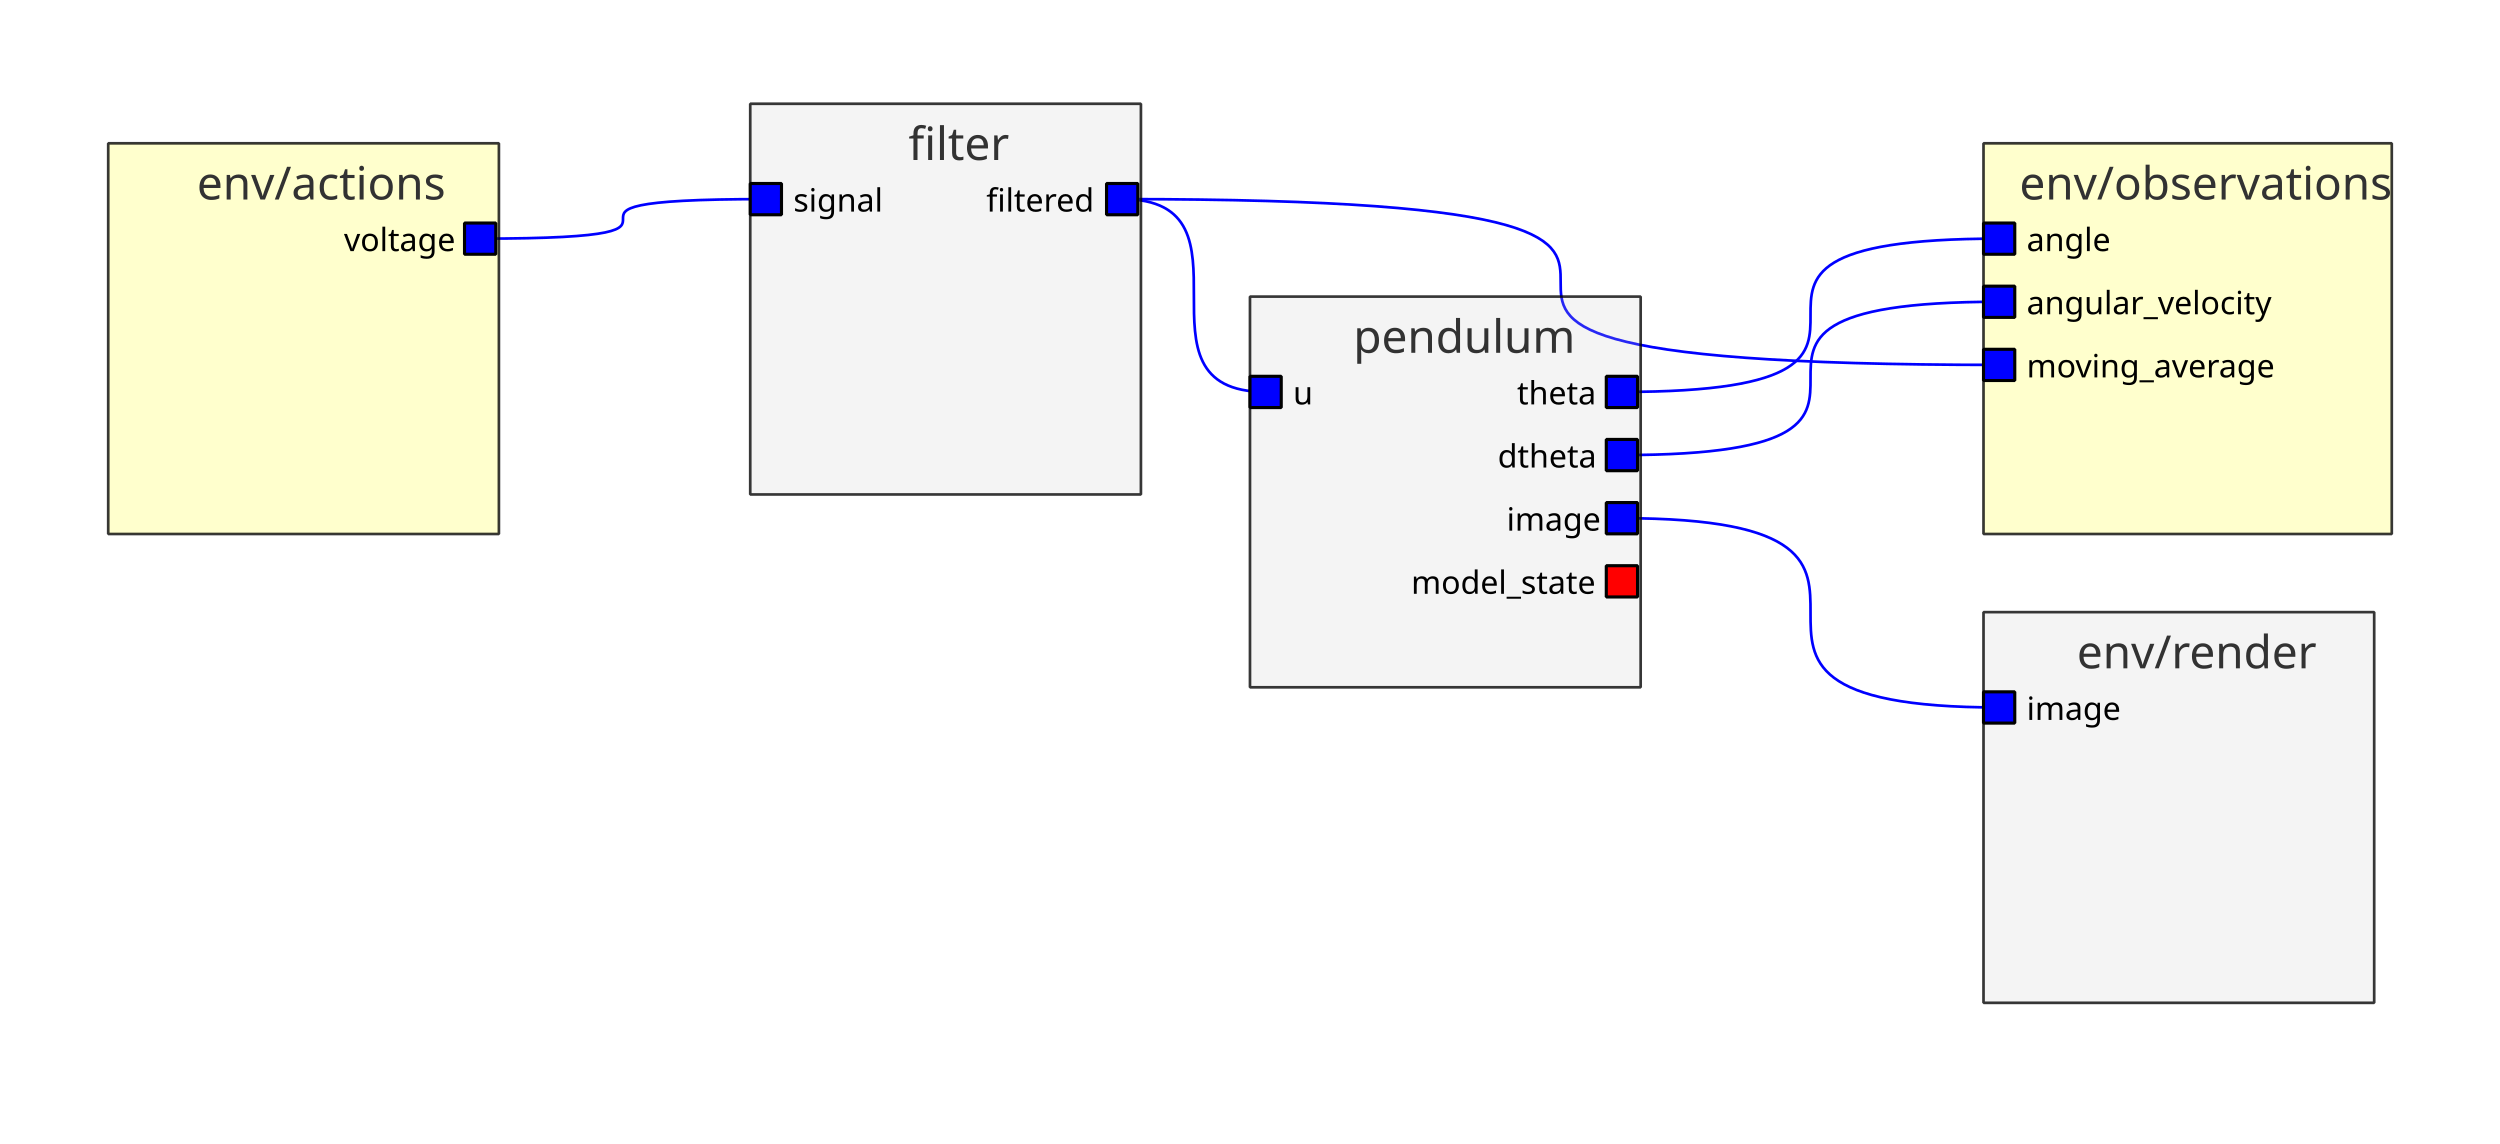
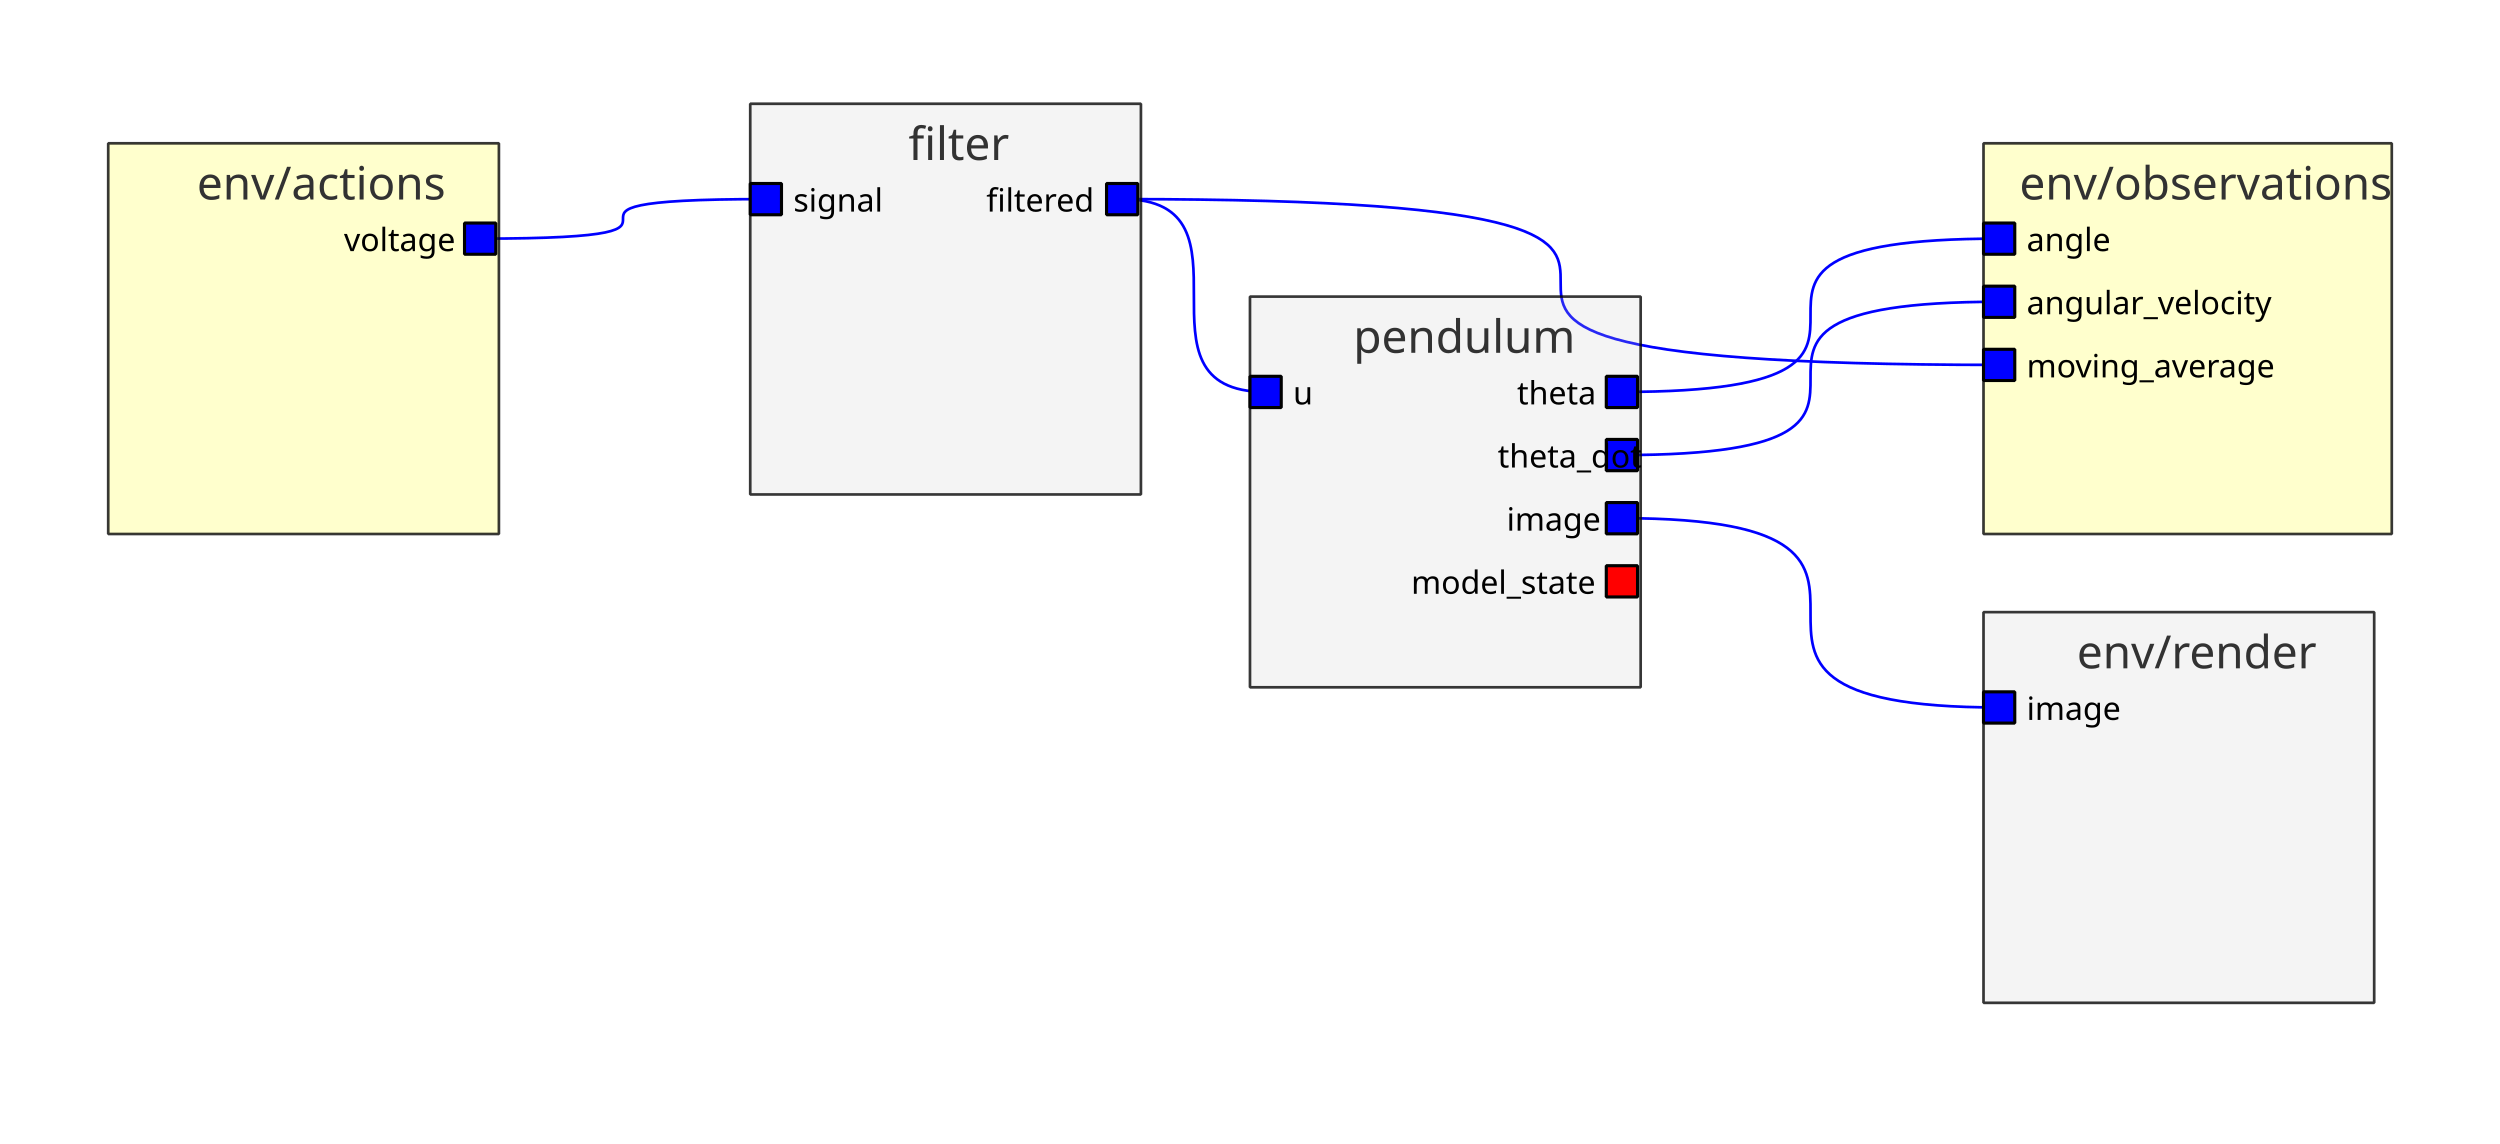
<svg xmlns="http://www.w3.org/2000/svg" version="1.2" baseProfile="tiny" viewBox="0 0 1848 845">
  <style>
    image {
        image-rendering: crisp-edges;
        image-rendering: -moz-crisp-edges;
        image-rendering: pixelated;
    }
</style>
  <rect width="100%" height="100%" style="fill:rgba(255, 255, 255, 1)" />
  <defs>
</defs>
  <g fill="none" stroke="black" stroke-width="1" fill-rule="evenodd" stroke-linecap="square" stroke-linejoin="bevel" id="RxViewBox_1">
    <g fill="none" stroke="none" font-family="Ubuntu" font-size="14.667" font-weight="400" font-style="normal">
      <path vector-effect="non-scaling-stroke" fill-rule="evenodd" d="M0.0,0.0 L1848.0,0.0 L1848.0,845.0 L0.0,845.0 L0.0,0.0 " />
    </g>
    <clipPath id="RxViewBox_1_clip">
      <path vector-effect="none" fill-rule="evenodd" d="M0.0,0.0 L1848.0,0.0 L1848.0,845.0 L0.0,845.0 L0.0,0.0 " stroke-width="1.0" />
    </clipPath>
    <g clip-path="url(#RxViewBox_1_clip)">
      <g fill="none" stroke="black" stroke-width="1" fill-rule="evenodd" stroke-linecap="square" stroke-linejoin="bevel" id="ChildGroup_1">
        <g fill="none" stroke="black" stroke-width="1" fill-rule="evenodd" stroke-linecap="square" stroke-linejoin="bevel" id="ConnectionItem_1">
          <g fill="none" stroke="#0000ff" stroke-opacity="1" stroke-width="2" stroke-linecap="square" stroke-linejoin="bevel" font-family="Ubuntu" font-size="14.667" font-weight="400" font-style="normal">
            <path vector-effect="non-scaling-stroke" fill-rule="evenodd" d="M354.929,176.401 C566.126,176.401 354.929,147.181 566.126,147.181 " />
          </g>
        </g>
        <g fill="none" stroke="black" stroke-width="1" fill-rule="evenodd" stroke-linecap="square" stroke-linejoin="bevel" id="ConnectionItem_2">
          <g fill="none" stroke="#0000ff" stroke-opacity="1" stroke-width="2" stroke-linecap="square" stroke-linejoin="bevel" font-family="Ubuntu" font-size="14.667" font-weight="400" font-style="normal">
            <path vector-effect="non-scaling-stroke" fill-rule="evenodd" d="M829.507,147.181 C935.536,147.181 829.507,289.715 935.536,289.715 " />
          </g>
        </g>
        <g fill="none" stroke="black" stroke-width="1" fill-rule="evenodd" stroke-linecap="square" stroke-linejoin="bevel" id="ConnectionItem_3">
          <g fill="none" stroke="#0000ff" stroke-opacity="1" stroke-width="2" stroke-linecap="square" stroke-linejoin="bevel" font-family="Ubuntu" font-size="14.667" font-weight="400" font-style="normal">
            <path vector-effect="non-scaling-stroke" fill-rule="evenodd" d="M1198.917,289.715 C1477.764,289.715 1198.917,176.401 1477.764,176.401 " />
          </g>
        </g>
        <g fill="none" stroke="black" stroke-width="1" fill-rule="evenodd" stroke-linecap="square" stroke-linejoin="bevel" id="ConnectionItem_4">
          <g fill="none" stroke="#0000ff" stroke-opacity="1" stroke-width="2" stroke-linecap="square" stroke-linejoin="bevel" font-family="Ubuntu" font-size="14.667" font-weight="400" font-style="normal">
            <path vector-effect="non-scaling-stroke" fill-rule="evenodd" d="M1198.917,336.384 C1477.764,336.384 1198.917,223.07 1477.764,223.07 " />
          </g>
        </g>
        <g fill="none" stroke="black" stroke-width="1" fill-rule="evenodd" stroke-linecap="square" stroke-linejoin="bevel" id="ConnectionItem_5">
          <g fill="none" stroke="#0000ff" stroke-opacity="1" stroke-width="2" stroke-linecap="square" stroke-linejoin="bevel" font-family="Ubuntu" font-size="14.667" font-weight="400" font-style="normal">
            <path vector-effect="non-scaling-stroke" fill-rule="evenodd" d="M829.507,147.181 C1477.764,147.181 829.507,269.74 1477.764,269.74 " />
          </g>
        </g>
        <g fill="none" stroke="black" stroke-width="1" fill-rule="evenodd" stroke-linecap="square" stroke-linejoin="bevel" id="ConnectionItem_6">
          <g fill="none" stroke="#0000ff" stroke-opacity="1" stroke-width="2" stroke-linecap="square" stroke-linejoin="bevel" font-family="Ubuntu" font-size="14.667" font-weight="400" font-style="normal">
            <path vector-effect="non-scaling-stroke" fill-rule="evenodd" d="M1198.917,383.053 C1477.764,383.053 1198.917,522.955 1477.764,522.955 " />
          </g>
        </g>
        <g fill="none" stroke="black" stroke-width="1" fill-rule="evenodd" stroke-linecap="square" stroke-linejoin="bevel" id="NodeGraphicsItem_1">
          <g fill="#ffff00" fill-opacity="0.196" stroke="#000000" stroke-opacity="0.784" stroke-width="2" stroke-linecap="square" stroke-linejoin="bevel" transform="matrix(2.31036,0,0,2.31036,79.9962,105.935)" font-family="Ubuntu" font-size="14.667" font-weight="400" font-style="normal">
            <rect vector-effect="non-scaling-stroke" x="0" y="0" width="125" height="125" />
          </g>
          <g fill="none" stroke="black" stroke-width="1" fill-rule="evenodd" stroke-linecap="square" stroke-linejoin="bevel" id="TextItem_1">
            <g fill="none" stroke="#323232" stroke-opacity="1" stroke-width="1" stroke-linecap="square" stroke-linejoin="bevel" transform="matrix(2.31036,0,0,2.31036,136.311,105.935)" font-family="Ubuntu" font-size="14.667" font-weight="400" font-style="normal">
              <text fill="#323232" fill-opacity="1" stroke="none" xml:space="preserve" x="4" y="17.984" font-family="Ubuntu" font-size="14.667" font-weight="400" font-style="normal">env/actions</text>
            </g>
          </g>
          <g fill="none" stroke="black" stroke-width="1" fill-rule="evenodd" stroke-linecap="square" stroke-linejoin="bevel" id="TerminalGraphicsItem_1">
            <g fill="none" stroke="black" stroke-width="1" fill-rule="evenodd" stroke-linecap="square" stroke-linejoin="bevel" id="QGraphicsRectItem_1">
              <g fill="#0000ff" fill-opacity="1" stroke="#000000" stroke-opacity="1" stroke-width="1" stroke-linecap="square" stroke-linejoin="bevel" transform="matrix(2.31036,0,0,2.31036,343.377,164.849)" font-family="Ubuntu" font-size="14.667" font-weight="400" font-style="normal">
                <rect x="0" y="0" width="10" height="10" />
              </g>
            </g>
            <g fill="none" stroke="black" stroke-width="1" fill-rule="evenodd" stroke-linecap="square" stroke-linejoin="bevel" id="TextItem_2">
              <g fill="none" stroke="#000000" stroke-opacity="1" stroke-width="1" stroke-linecap="square" stroke-linejoin="bevel" transform="matrix(1.61725,0,0,1.61725,247.783,156.532)" font-family="Ubuntu" font-size="14.667" font-weight="400" font-style="normal">
                <text fill="#000000" fill-opacity="1" stroke="none" xml:space="preserve" x="4" y="17.984" font-family="Ubuntu" font-size="14.667" font-weight="400" font-style="normal">voltage</text>
              </g>
            </g>
          </g>
        </g>
        <g fill="none" stroke="black" stroke-width="1" fill-rule="evenodd" stroke-linecap="square" stroke-linejoin="bevel" id="NodeGraphicsItem_2">
          <g fill="#c8c8c8" fill-opacity="0.196" stroke="#000000" stroke-opacity="0.784" stroke-width="2" stroke-linecap="square" stroke-linejoin="bevel" transform="matrix(2.31036,0,0,2.31036,554.574,76.7155)" font-family="Ubuntu" font-size="14.667" font-weight="400" font-style="normal">
            <rect vector-effect="non-scaling-stroke" x="0" y="0" width="125" height="125" />
          </g>
          <g fill="none" stroke="black" stroke-width="1" fill-rule="evenodd" stroke-linecap="square" stroke-linejoin="bevel" id="TextItem_3">
            <g fill="none" stroke="#323232" stroke-opacity="1" stroke-width="1" stroke-linecap="square" stroke-linejoin="bevel" transform="matrix(2.31036,0,0,2.31036,662.295,76.7155)" font-family="Ubuntu" font-size="14.667" font-weight="400" font-style="normal">
              <text fill="#323232" fill-opacity="1" stroke="none" xml:space="preserve" x="4" y="17.984" font-family="Ubuntu" font-size="14.667" font-weight="400" font-style="normal">filter</text>
            </g>
          </g>
          <g fill="none" stroke="black" stroke-width="1" fill-rule="evenodd" stroke-linecap="square" stroke-linejoin="bevel" id="TerminalGraphicsItem_2">
            <g fill="none" stroke="black" stroke-width="1" fill-rule="evenodd" stroke-linecap="square" stroke-linejoin="bevel" id="QGraphicsRectItem_2">
              <g fill="#0000ff" fill-opacity="1" stroke="#000000" stroke-opacity="1" stroke-width="1" stroke-linecap="square" stroke-linejoin="bevel" transform="matrix(2.31036,0,0,2.31036,817.956,135.63)" font-family="Ubuntu" font-size="14.667" font-weight="400" font-style="normal">
                <rect x="0" y="0" width="10" height="10" />
              </g>
            </g>
            <g fill="none" stroke="black" stroke-width="1" fill-rule="evenodd" stroke-linecap="square" stroke-linejoin="bevel" id="TextItem_4">
              <g fill="none" stroke="#000000" stroke-opacity="1" stroke-width="1" stroke-linecap="square" stroke-linejoin="bevel" transform="matrix(1.61725,0,0,1.61725,722.613,127.312)" font-family="Ubuntu" font-size="14.667" font-weight="400" font-style="normal">
                <text fill="#000000" fill-opacity="1" stroke="none" xml:space="preserve" x="4" y="17.984" font-family="Ubuntu" font-size="14.667" font-weight="400" font-style="normal">filtered</text>
              </g>
            </g>
          </g>
          <g fill="none" stroke="black" stroke-width="1" fill-rule="evenodd" stroke-linecap="square" stroke-linejoin="bevel" id="TerminalGraphicsItem_3">
            <g fill="none" stroke="black" stroke-width="1" fill-rule="evenodd" stroke-linecap="square" stroke-linejoin="bevel" id="QGraphicsRectItem_3">
              <g fill="#0000ff" fill-opacity="1" stroke="#000000" stroke-opacity="1" stroke-width="1" stroke-linecap="square" stroke-linejoin="bevel" transform="matrix(2.31036,0,0,2.31036,554.574,135.63)" font-family="Ubuntu" font-size="14.667" font-weight="400" font-style="normal">
                <rect x="0" y="0" width="10" height="10" />
              </g>
            </g>
            <g fill="none" stroke="black" stroke-width="1" fill-rule="evenodd" stroke-linecap="square" stroke-linejoin="bevel" id="TextItem_5">
              <g fill="none" stroke="#000000" stroke-opacity="1" stroke-width="1" stroke-linecap="square" stroke-linejoin="bevel" transform="matrix(1.61725,0,0,1.61725,579.988,127.312)" font-family="Ubuntu" font-size="14.667" font-weight="400" font-style="normal">
                <text fill="#000000" fill-opacity="1" stroke="none" xml:space="preserve" x="4" y="17.984" font-family="Ubuntu" font-size="14.667" font-weight="400" font-style="normal">signal</text>
              </g>
            </g>
          </g>
        </g>
        <g fill="none" stroke="black" stroke-width="1" fill-rule="evenodd" stroke-linecap="square" stroke-linejoin="bevel" id="NodeGraphicsItem_3">
          <g fill="#c8c8c8" fill-opacity="0.196" stroke="#000000" stroke-opacity="0.784" stroke-width="2" stroke-linecap="square" stroke-linejoin="bevel" transform="matrix(2.31036,0,0,2.31036,923.984,219.249)" font-family="Ubuntu" font-size="14.667" font-weight="400" font-style="normal">
            <rect vector-effect="non-scaling-stroke" x="0" y="0" width="125" height="125" />
          </g>
          <g fill="none" stroke="black" stroke-width="1" fill-rule="evenodd" stroke-linecap="square" stroke-linejoin="bevel" id="TextItem_6">
            <g fill="none" stroke="#323232" stroke-opacity="1" stroke-width="1" stroke-linecap="square" stroke-linejoin="bevel" transform="matrix(2.31036,0,0,2.31036,991.147,219.249)" font-family="Ubuntu" font-size="14.667" font-weight="400" font-style="normal">
              <text fill="#323232" fill-opacity="1" stroke="none" xml:space="preserve" x="4" y="17.984" font-family="Ubuntu" font-size="14.667" font-weight="400" font-style="normal">pendulum</text>
            </g>
          </g>
          <g fill="none" stroke="black" stroke-width="1" fill-rule="evenodd" stroke-linecap="square" stroke-linejoin="bevel" id="TerminalGraphicsItem_4">
            <g fill="none" stroke="black" stroke-width="1" fill-rule="evenodd" stroke-linecap="square" stroke-linejoin="bevel" id="QGraphicsRectItem_4">
              <g fill="#0000ff" fill-opacity="1" stroke="#000000" stroke-opacity="1" stroke-width="1" stroke-linecap="square" stroke-linejoin="bevel" transform="matrix(2.31036,0,0,2.31036,1187.37,278.163)" font-family="Ubuntu" font-size="14.667" font-weight="400" font-style="normal">
                <rect x="0" y="0" width="10" height="10" />
              </g>
            </g>
            <g fill="none" stroke="black" stroke-width="1" fill-rule="evenodd" stroke-linecap="square" stroke-linejoin="bevel" id="TextItem_7">
              <g fill="none" stroke="#000000" stroke-opacity="1" stroke-width="1" stroke-linecap="square" stroke-linejoin="bevel" transform="matrix(1.61725,0,0,1.61725,1114.92,269.846)" font-family="Ubuntu" font-size="14.667" font-weight="400" font-style="normal">
                <text fill="#000000" fill-opacity="1" stroke="none" xml:space="preserve" x="4" y="17.984" font-family="Ubuntu" font-size="14.667" font-weight="400" font-style="normal">theta</text>
              </g>
            </g>
          </g>
          <g fill="none" stroke="black" stroke-width="1" fill-rule="evenodd" stroke-linecap="square" stroke-linejoin="bevel" id="TerminalGraphicsItem_5">
            <g fill="none" stroke="black" stroke-width="1" fill-rule="evenodd" stroke-linecap="square" stroke-linejoin="bevel" id="QGraphicsRectItem_5">
              <g fill="#0000ff" fill-opacity="1" stroke="#000000" stroke-opacity="1" stroke-width="1" stroke-linecap="square" stroke-linejoin="bevel" transform="matrix(2.31036,0,0,2.31036,1187.37,324.833)" font-family="Ubuntu" font-size="14.667" font-weight="400" font-style="normal">
                <rect x="0" y="0" width="10" height="10" />
              </g>
            </g>
            <g fill="none" stroke="black" stroke-width="1" fill-rule="evenodd" stroke-linecap="square" stroke-linejoin="bevel" id="TextItem_8">
              <g fill="none" stroke="#000000" stroke-opacity="1" stroke-width="1" stroke-linecap="square" stroke-linejoin="bevel" transform="matrix(1.61725,0,0,1.61725,1100.64,316.515)" font-family="Ubuntu" font-size="14.667" font-weight="400" font-style="normal">
-                 <text fill="#000000" fill-opacity="1" stroke="none" xml:space="preserve" x="4" y="17.984" font-family="Ubuntu" font-size="14.667" font-weight="400" font-style="normal">dtheta</text>
+                 <text fill="#000000" fill-opacity="1" stroke="none" xml:space="preserve" x="4" y="17.984" font-family="Ubuntu" font-size="14.667" font-weight="400" font-style="normal">theta_dot</text>
              </g>
            </g>
          </g>
          <g fill="none" stroke="black" stroke-width="1" fill-rule="evenodd" stroke-linecap="square" stroke-linejoin="bevel" id="TerminalGraphicsItem_6">
            <g fill="none" stroke="black" stroke-width="1" fill-rule="evenodd" stroke-linecap="square" stroke-linejoin="bevel" id="QGraphicsRectItem_6">
              <g fill="#0000ff" fill-opacity="1" stroke="#000000" stroke-opacity="1" stroke-width="1" stroke-linecap="square" stroke-linejoin="bevel" transform="matrix(2.31036,0,0,2.31036,1187.37,371.502)" font-family="Ubuntu" font-size="14.667" font-weight="400" font-style="normal">
                <rect x="0" y="0" width="10" height="10" />
              </g>
            </g>
            <g fill="none" stroke="black" stroke-width="1" fill-rule="evenodd" stroke-linecap="square" stroke-linejoin="bevel" id="TextItem_9">
              <g fill="none" stroke="#000000" stroke-opacity="1" stroke-width="1" stroke-linecap="square" stroke-linejoin="bevel" transform="matrix(1.61725,0,0,1.61725,1107.24,363.185)" font-family="Ubuntu" font-size="14.667" font-weight="400" font-style="normal">
                <text fill="#000000" fill-opacity="1" stroke="none" xml:space="preserve" x="4" y="17.984" font-family="Ubuntu" font-size="14.667" font-weight="400" font-style="normal">image</text>
              </g>
            </g>
          </g>
          <g fill="none" stroke="black" stroke-width="1" fill-rule="evenodd" stroke-linecap="square" stroke-linejoin="bevel" id="TerminalGraphicsItem_7">
            <g fill="none" stroke="black" stroke-width="1" fill-rule="evenodd" stroke-linecap="square" stroke-linejoin="bevel" id="QGraphicsRectItem_7">
              <g fill="#ff0000" fill-opacity="1" stroke="#000000" stroke-opacity="1" stroke-width="1" stroke-linecap="square" stroke-linejoin="bevel" transform="matrix(2.31036,0,0,2.31036,1187.37,418.171)" font-family="Ubuntu" font-size="14.667" font-weight="400" font-style="normal">
                <rect x="0" y="0" width="10" height="10" />
              </g>
            </g>
            <g fill="none" stroke="black" stroke-width="1" fill-rule="evenodd" stroke-linecap="square" stroke-linejoin="bevel" id="TextItem_10">
              <g fill="none" stroke="#000000" stroke-opacity="1" stroke-width="1" stroke-linecap="square" stroke-linejoin="bevel" transform="matrix(1.61725,0,0,1.61725,1036.66,409.854)" font-family="Ubuntu" font-size="14.667" font-weight="400" font-style="normal">
                <text fill="#000000" fill-opacity="1" stroke="none" xml:space="preserve" x="4" y="17.984" font-family="Ubuntu" font-size="14.667" font-weight="400" font-style="normal">model_state</text>
              </g>
            </g>
          </g>
          <g fill="none" stroke="black" stroke-width="1" fill-rule="evenodd" stroke-linecap="square" stroke-linejoin="bevel" id="TerminalGraphicsItem_8">
            <g fill="none" stroke="black" stroke-width="1" fill-rule="evenodd" stroke-linecap="square" stroke-linejoin="bevel" id="QGraphicsRectItem_8">
              <g fill="#0000ff" fill-opacity="1" stroke="#000000" stroke-opacity="1" stroke-width="1" stroke-linecap="square" stroke-linejoin="bevel" transform="matrix(2.31036,0,0,2.31036,923.984,278.163)" font-family="Ubuntu" font-size="14.667" font-weight="400" font-style="normal">
                <rect x="0" y="0" width="10" height="10" />
              </g>
            </g>
            <g fill="none" stroke="black" stroke-width="1" fill-rule="evenodd" stroke-linecap="square" stroke-linejoin="bevel" id="TextItem_11">
              <g fill="none" stroke="#000000" stroke-opacity="1" stroke-width="1" stroke-linecap="square" stroke-linejoin="bevel" transform="matrix(1.61725,0,0,1.61725,949.398,269.846)" font-family="Ubuntu" font-size="14.667" font-weight="400" font-style="normal">
                <text fill="#000000" fill-opacity="1" stroke="none" xml:space="preserve" x="4" y="17.984" font-family="Ubuntu" font-size="14.667" font-weight="400" font-style="normal">u</text>
              </g>
            </g>
          </g>
        </g>
        <g fill="none" stroke="black" stroke-width="1" fill-rule="evenodd" stroke-linecap="square" stroke-linejoin="bevel" id="NodeGraphicsItem_4">
          <g fill="#ffff00" fill-opacity="0.196" stroke="#000000" stroke-opacity="0.784" stroke-width="2" stroke-linecap="square" stroke-linejoin="bevel" transform="matrix(2.31036,0,0,2.31036,1466.21,105.935)" font-family="Ubuntu" font-size="14.667" font-weight="400" font-style="normal">
            <rect vector-effect="non-scaling-stroke" x="0" y="0" width="130.625" height="125" />
          </g>
          <g fill="none" stroke="black" stroke-width="1" fill-rule="evenodd" stroke-linecap="square" stroke-linejoin="bevel" id="TextItem_12">
            <g fill="none" stroke="#323232" stroke-opacity="1" stroke-width="1" stroke-linecap="square" stroke-linejoin="bevel" transform="matrix(2.31036,0,0,2.31036,1483.54,105.935)" font-family="Ubuntu" font-size="14.667" font-weight="400" font-style="normal">
              <text fill="#323232" fill-opacity="1" stroke="none" xml:space="preserve" x="4" y="17.984" font-family="Ubuntu" font-size="14.667" font-weight="400" font-style="normal">env/observations</text>
            </g>
          </g>
          <g fill="none" stroke="black" stroke-width="1" fill-rule="evenodd" stroke-linecap="square" stroke-linejoin="bevel" id="TerminalGraphicsItem_9">
            <g fill="none" stroke="black" stroke-width="1" fill-rule="evenodd" stroke-linecap="square" stroke-linejoin="bevel" id="QGraphicsRectItem_9">
              <g fill="#0000ff" fill-opacity="1" stroke="#000000" stroke-opacity="1" stroke-width="1" stroke-linecap="square" stroke-linejoin="bevel" transform="matrix(2.31036,0,0,2.31036,1466.21,164.849)" font-family="Ubuntu" font-size="14.667" font-weight="400" font-style="normal">
                <rect x="0" y="0" width="10" height="10" />
              </g>
            </g>
            <g fill="none" stroke="black" stroke-width="1" fill-rule="evenodd" stroke-linecap="square" stroke-linejoin="bevel" id="TextItem_13">
              <g fill="none" stroke="#000000" stroke-opacity="1" stroke-width="1" stroke-linecap="square" stroke-linejoin="bevel" transform="matrix(1.61725,0,0,1.61725,1491.63,156.532)" font-family="Ubuntu" font-size="14.667" font-weight="400" font-style="normal">
                <text fill="#000000" fill-opacity="1" stroke="none" xml:space="preserve" x="4" y="17.984" font-family="Ubuntu" font-size="14.667" font-weight="400" font-style="normal">angle</text>
              </g>
            </g>
          </g>
          <g fill="none" stroke="black" stroke-width="1" fill-rule="evenodd" stroke-linecap="square" stroke-linejoin="bevel" id="TerminalGraphicsItem_10">
            <g fill="none" stroke="black" stroke-width="1" fill-rule="evenodd" stroke-linecap="square" stroke-linejoin="bevel" id="QGraphicsRectItem_10">
              <g fill="#0000ff" fill-opacity="1" stroke="#000000" stroke-opacity="1" stroke-width="1" stroke-linecap="square" stroke-linejoin="bevel" transform="matrix(2.31036,0,0,2.31036,1466.21,211.519)" font-family="Ubuntu" font-size="14.667" font-weight="400" font-style="normal">
                <rect x="0" y="0" width="10" height="10" />
              </g>
            </g>
            <g fill="none" stroke="black" stroke-width="1" fill-rule="evenodd" stroke-linecap="square" stroke-linejoin="bevel" id="TextItem_14">
              <g fill="none" stroke="#000000" stroke-opacity="1" stroke-width="1" stroke-linecap="square" stroke-linejoin="bevel" transform="matrix(1.61725,0,0,1.61725,1491.63,203.201)" font-family="Ubuntu" font-size="14.667" font-weight="400" font-style="normal">
                <text fill="#000000" fill-opacity="1" stroke="none" xml:space="preserve" x="4" y="17.984" font-family="Ubuntu" font-size="14.667" font-weight="400" font-style="normal">angular_velocity</text>
              </g>
            </g>
          </g>
          <g fill="none" stroke="black" stroke-width="1" fill-rule="evenodd" stroke-linecap="square" stroke-linejoin="bevel" id="TerminalGraphicsItem_11">
            <g fill="none" stroke="black" stroke-width="1" fill-rule="evenodd" stroke-linecap="square" stroke-linejoin="bevel" id="QGraphicsRectItem_11">
              <g fill="#0000ff" fill-opacity="1" stroke="#000000" stroke-opacity="1" stroke-width="1" stroke-linecap="square" stroke-linejoin="bevel" transform="matrix(2.31036,0,0,2.31036,1466.21,258.188)" font-family="Ubuntu" font-size="14.667" font-weight="400" font-style="normal">
                <rect x="0" y="0" width="10" height="10" />
              </g>
            </g>
            <g fill="none" stroke="black" stroke-width="1" fill-rule="evenodd" stroke-linecap="square" stroke-linejoin="bevel" id="TextItem_15">
              <g fill="none" stroke="#000000" stroke-opacity="1" stroke-width="1" stroke-linecap="square" stroke-linejoin="bevel" transform="matrix(1.61725,0,0,1.61725,1491.63,249.871)" font-family="Ubuntu" font-size="14.667" font-weight="400" font-style="normal">
                <text fill="#000000" fill-opacity="1" stroke="none" xml:space="preserve" x="4" y="17.984" font-family="Ubuntu" font-size="14.667" font-weight="400" font-style="normal">moving_average</text>
              </g>
            </g>
          </g>
        </g>
        <g fill="none" stroke="black" stroke-width="1" fill-rule="evenodd" stroke-linecap="square" stroke-linejoin="bevel" id="NodeGraphicsItem_5">
          <g fill="#c8c8c8" fill-opacity="0.196" stroke="#000000" stroke-opacity="0.784" stroke-width="2" stroke-linecap="square" stroke-linejoin="bevel" transform="matrix(2.31036,0,0,2.31036,1466.21,452.489)" font-family="Ubuntu" font-size="14.667" font-weight="400" font-style="normal">
            <rect vector-effect="non-scaling-stroke" x="0" y="0" width="125" height="125" />
          </g>
          <g fill="none" stroke="black" stroke-width="1" fill-rule="evenodd" stroke-linecap="square" stroke-linejoin="bevel" id="TextItem_16">
            <g fill="none" stroke="#323232" stroke-opacity="1" stroke-width="1" stroke-linecap="square" stroke-linejoin="bevel" transform="matrix(2.31036,0,0,2.31036,1525.98,452.489)" font-family="Ubuntu" font-size="14.667" font-weight="400" font-style="normal">
              <text fill="#323232" fill-opacity="1" stroke="none" xml:space="preserve" x="4" y="17.984" font-family="Ubuntu" font-size="14.667" font-weight="400" font-style="normal">env/render</text>
            </g>
          </g>
          <g fill="none" stroke="black" stroke-width="1" fill-rule="evenodd" stroke-linecap="square" stroke-linejoin="bevel" id="TerminalGraphicsItem_12">
            <g fill="none" stroke="black" stroke-width="1" fill-rule="evenodd" stroke-linecap="square" stroke-linejoin="bevel" id="QGraphicsRectItem_12">
              <g fill="#0000ff" fill-opacity="1" stroke="#000000" stroke-opacity="1" stroke-width="1" stroke-linecap="square" stroke-linejoin="bevel" transform="matrix(2.31036,0,0,2.31036,1466.21,511.404)" font-family="Ubuntu" font-size="14.667" font-weight="400" font-style="normal">
                <rect x="0" y="0" width="10" height="10" />
              </g>
            </g>
            <g fill="none" stroke="black" stroke-width="1" fill-rule="evenodd" stroke-linecap="square" stroke-linejoin="bevel" id="TextItem_17">
              <g fill="none" stroke="#000000" stroke-opacity="1" stroke-width="1" stroke-linecap="square" stroke-linejoin="bevel" transform="matrix(1.61725,0,0,1.61725,1491.63,503.086)" font-family="Ubuntu" font-size="14.667" font-weight="400" font-style="normal">
                <text fill="#000000" fill-opacity="1" stroke="none" xml:space="preserve" x="4" y="17.984" font-family="Ubuntu" font-size="14.667" font-weight="400" font-style="normal">image</text>
              </g>
            </g>
          </g>
        </g>
      </g>
      <g fill="none" stroke="black" stroke-width="1" fill-rule="evenodd" stroke-linecap="square" stroke-linejoin="bevel" id="QGraphicsRectItem_13">
        <g fill="none" stroke="none" transform="matrix(1,0,0,1,0,0)" font-family="Ubuntu" font-size="14.667" font-weight="400" font-style="normal">
          <rect vector-effect="non-scaling-stroke" x="0" y="0" width="1848" height="845" />
        </g>
      </g>
    </g>
  </g>
</svg>
